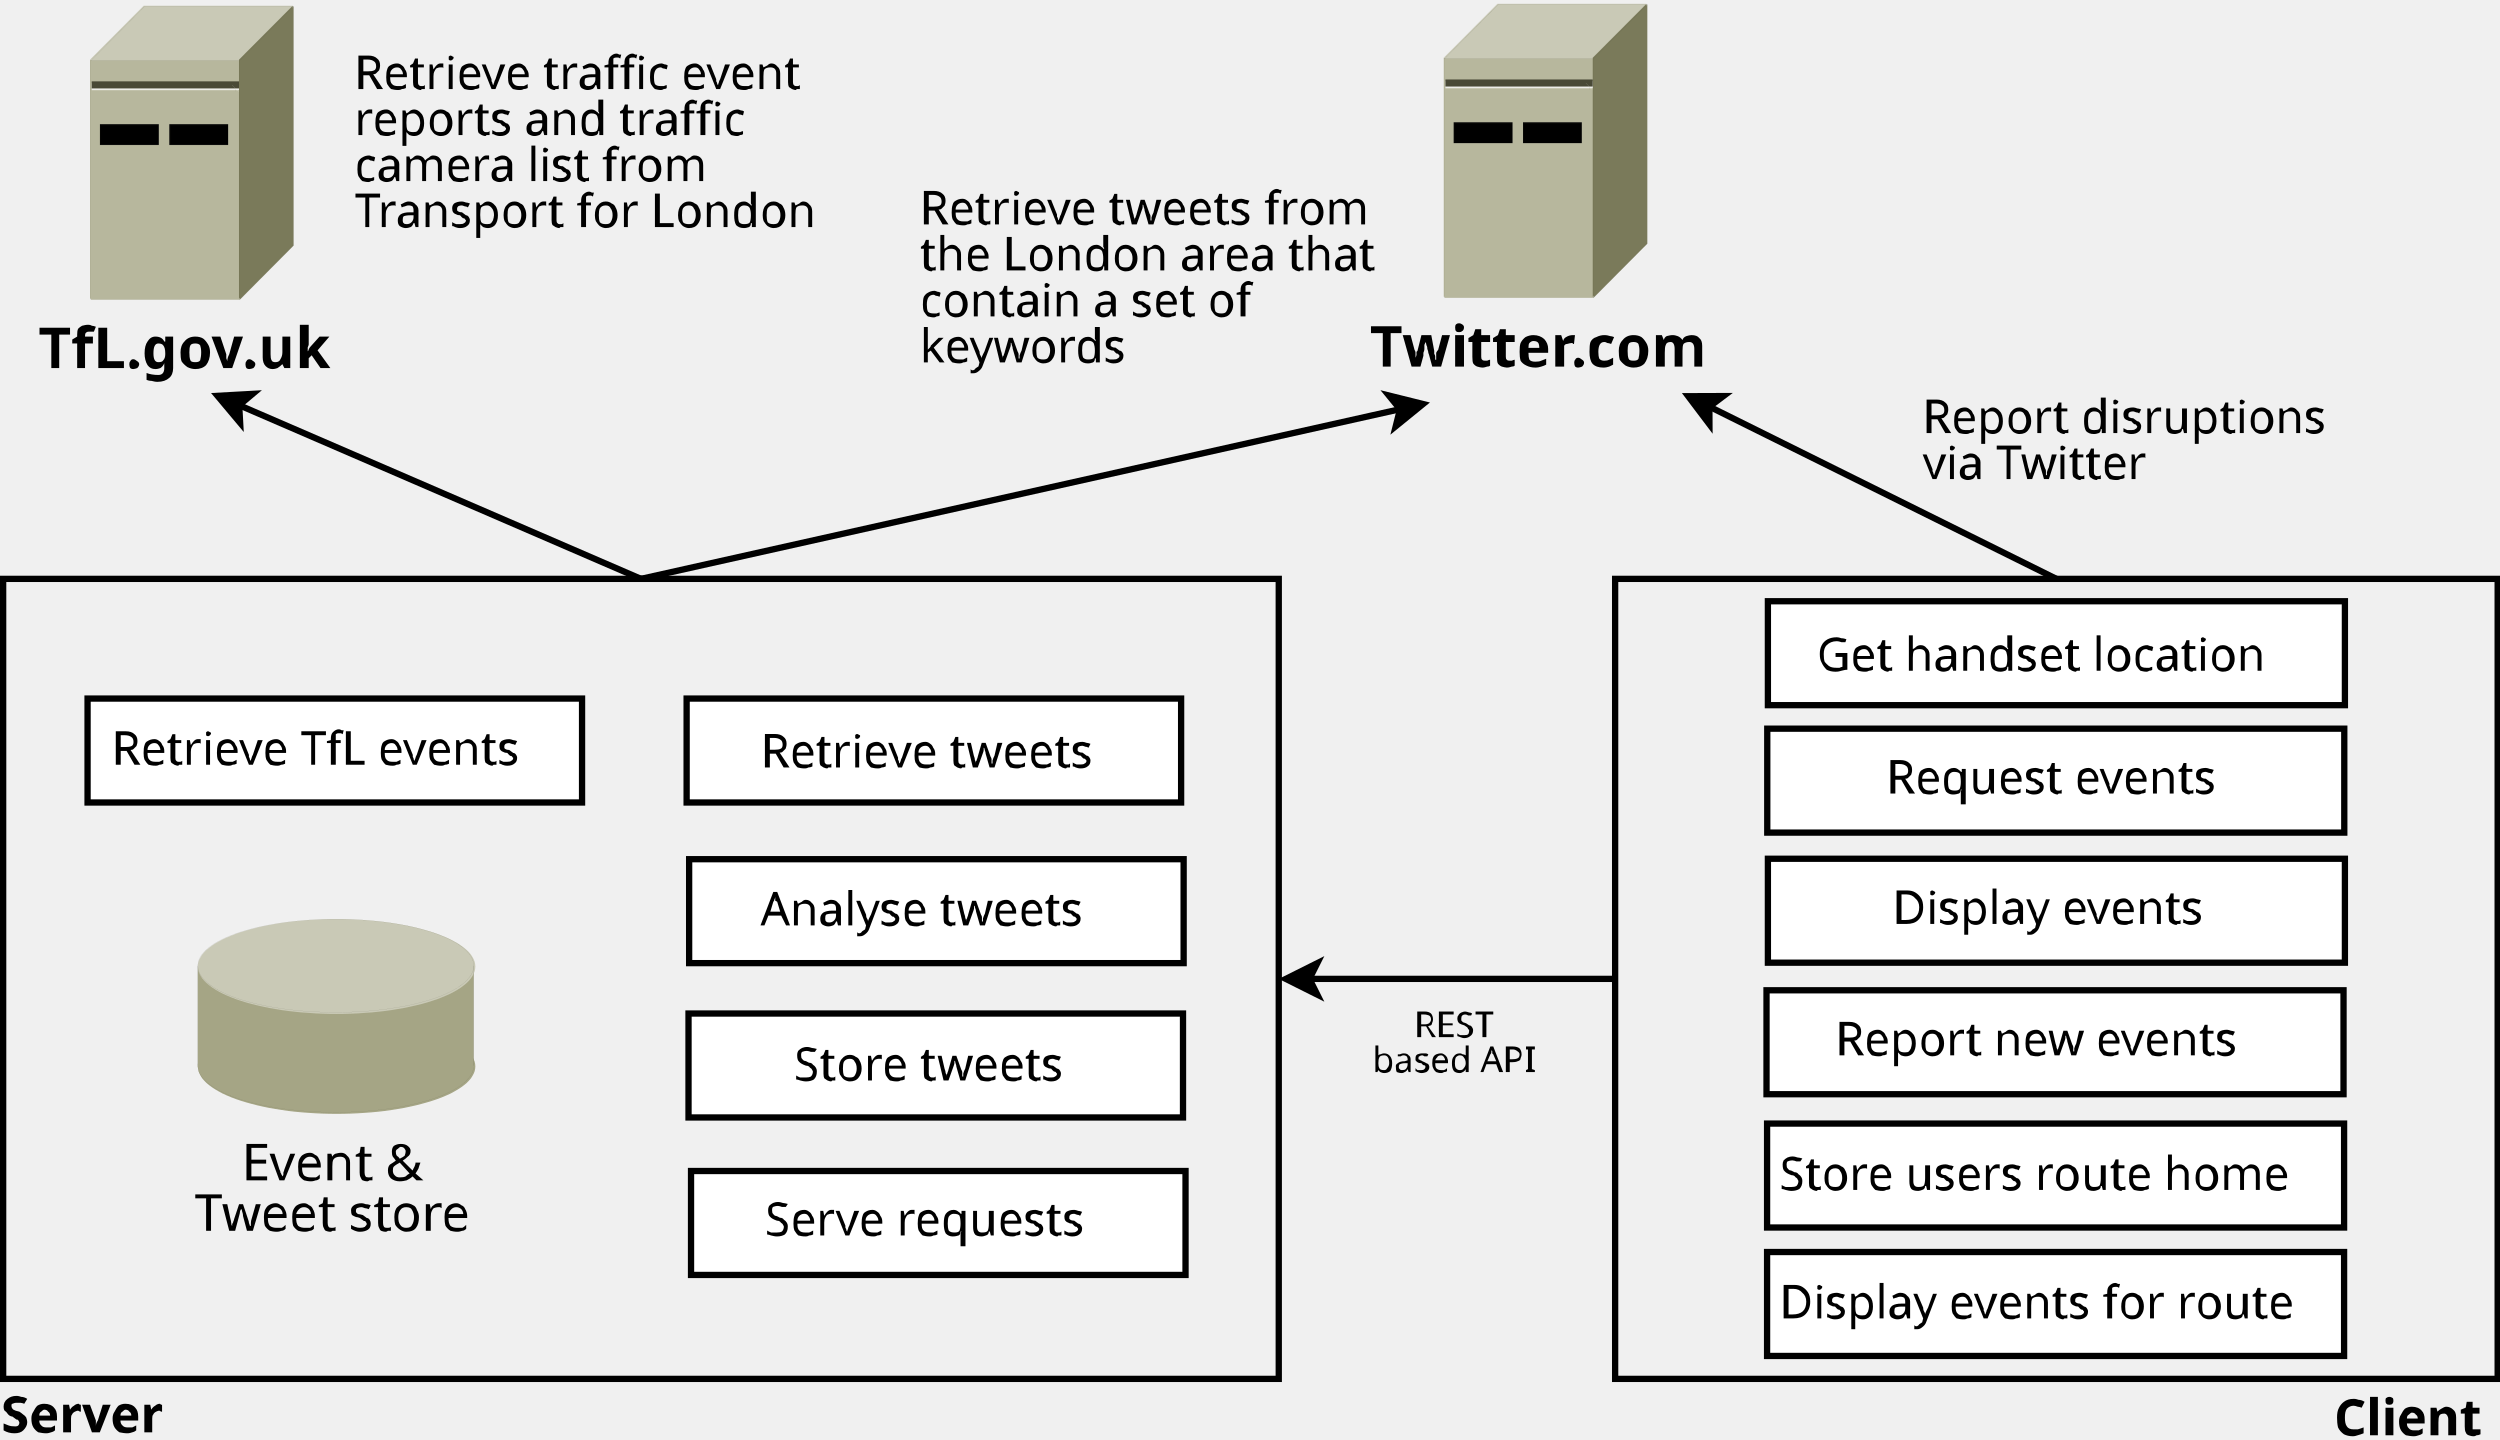
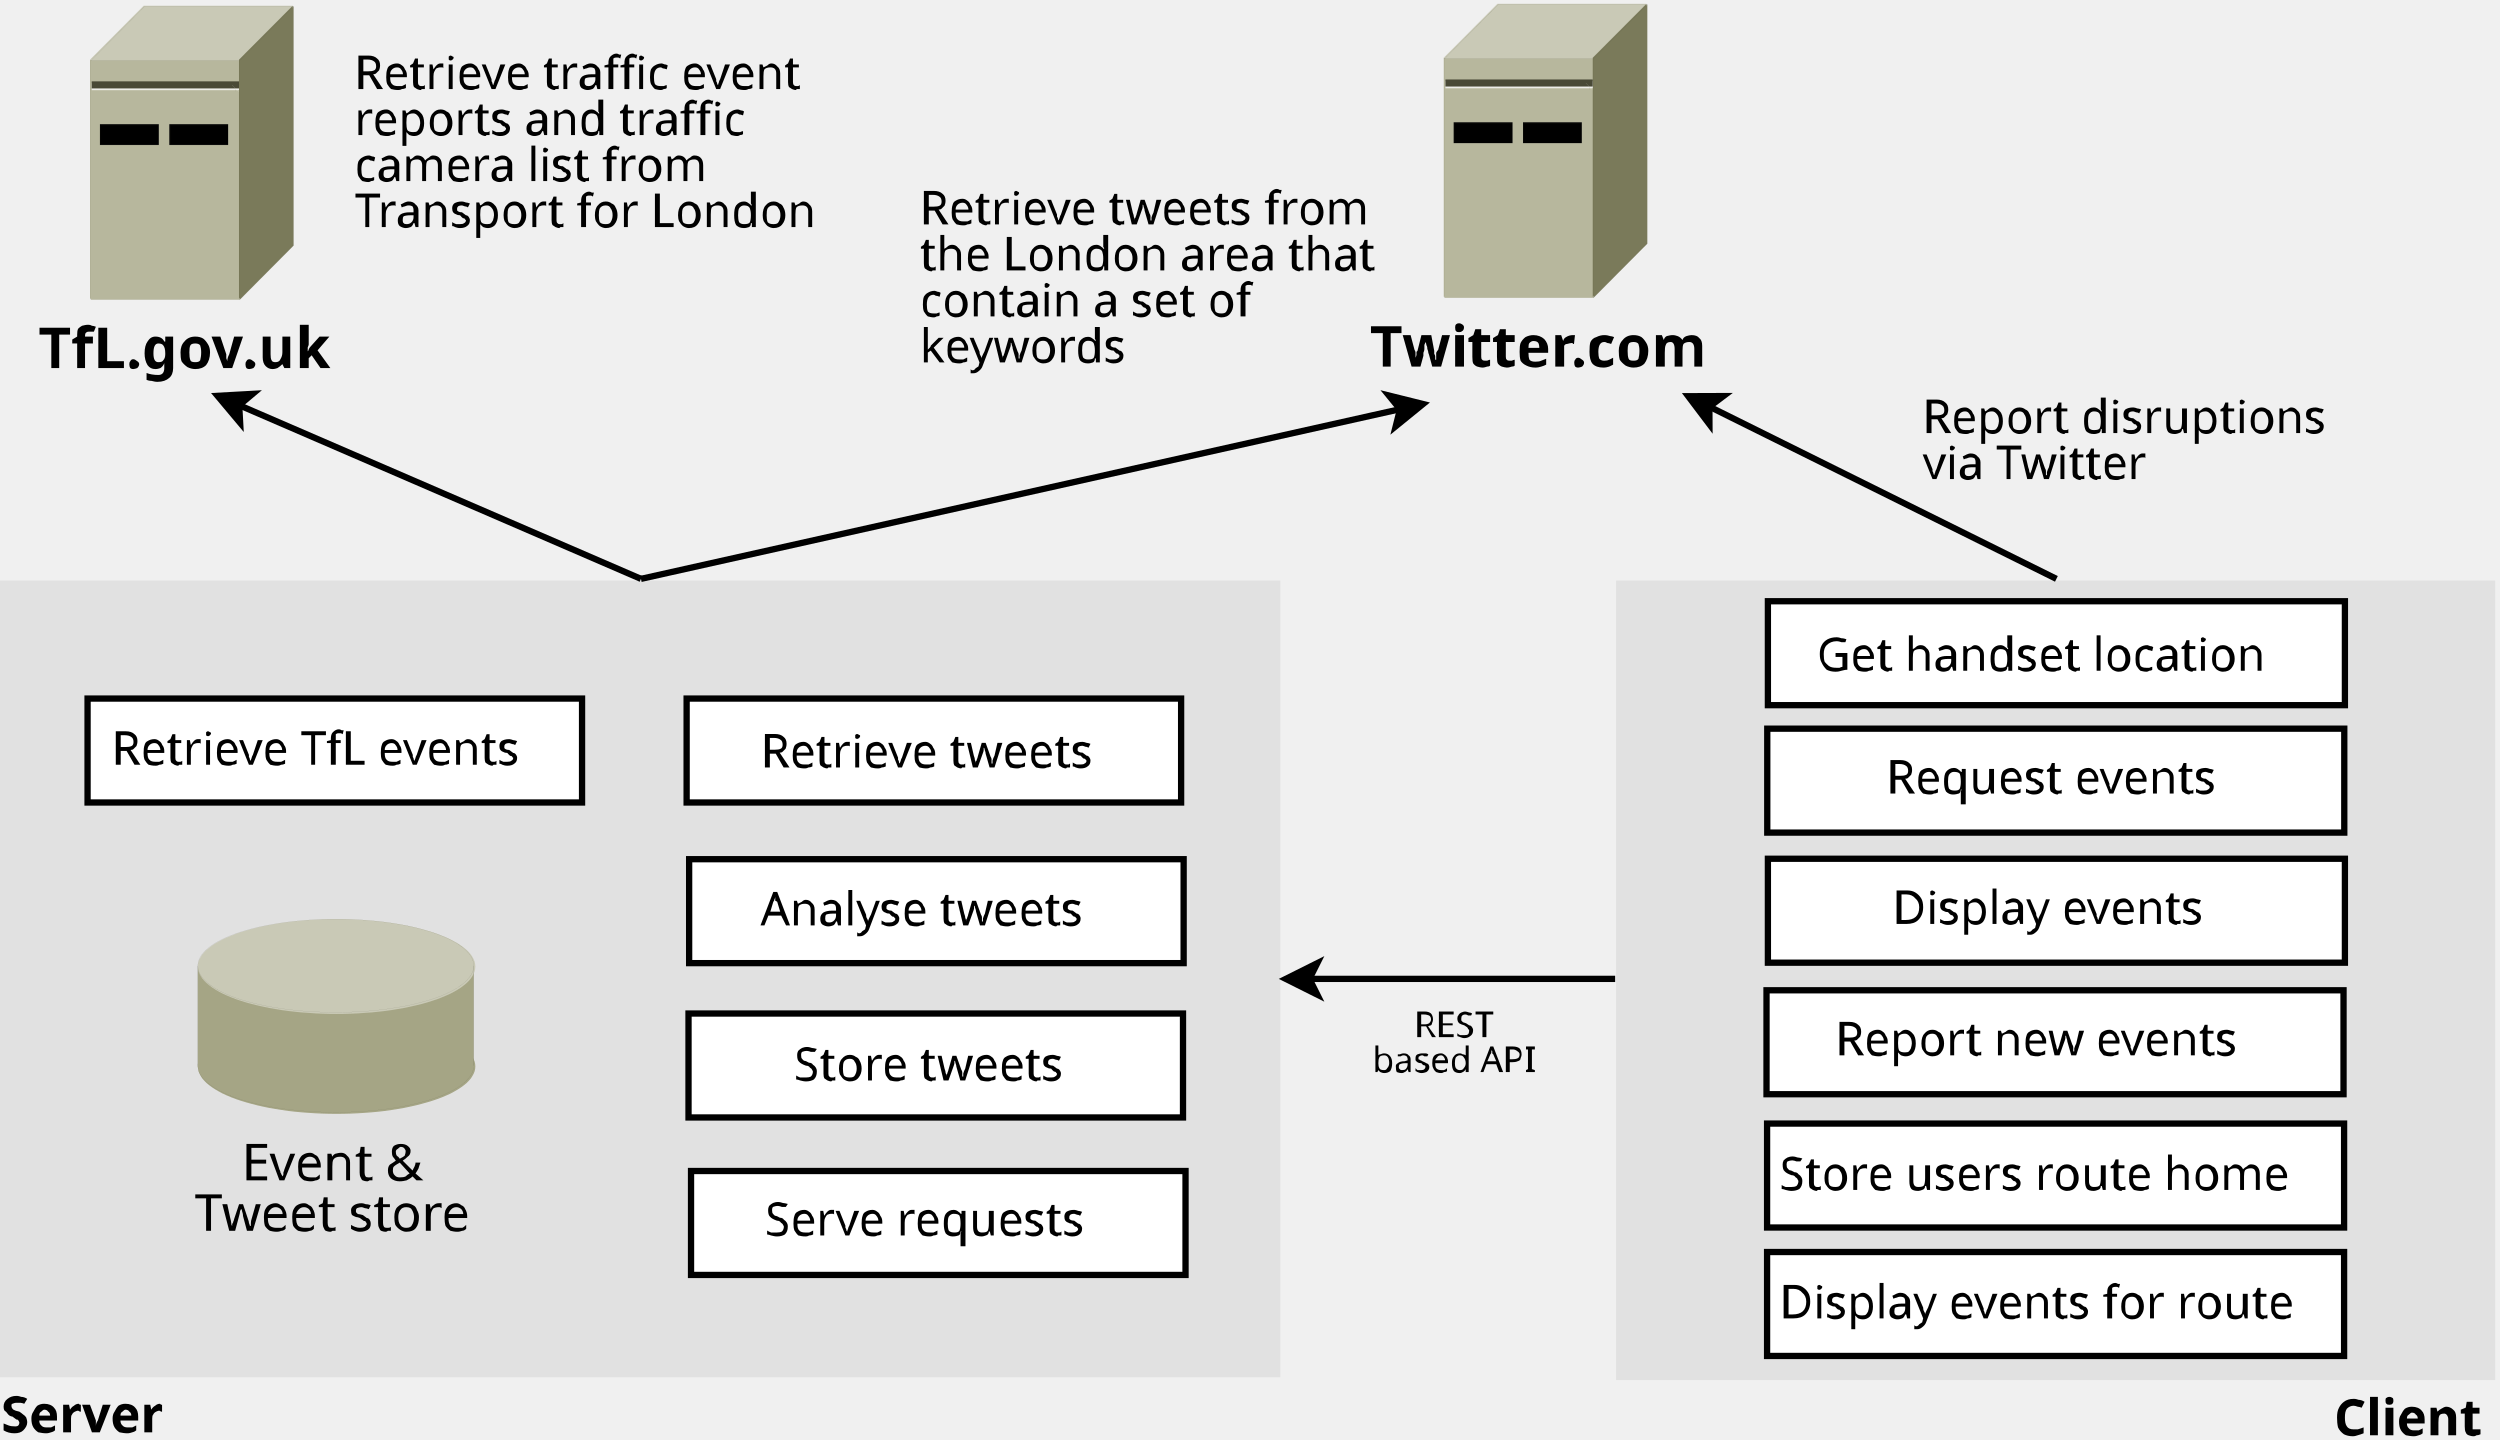
<svg xmlns="http://www.w3.org/2000/svg" width="1273.464" height="733.398" viewBox="4.15 1.12 39.687 21.711" id="svg3243" version="1.1">
  <defs id="defs3459" />
+   <rect style="fill:#000000;fill-opacity:0.064;stroke:none" id="rect3096-7" width="13.956" height="12.692" x="29.805" y="9.764" />
+   <rect style="fill:#000000;fill-opacity:0.064;stroke:none" id="rect3096" width="20.325" height="12.647" x="4.15" y="9.764" />
  <path d="m 27.069,1.464 0,3.795 2.365,0 0,-3.795 -2.365,0" id="path3245" style="fill:#b7b79d;stroke:none" />
  <path d="m 27.082,1.479 0,3.795 2.365,0 0,-3.795 -2.365,0" id="path3247" style="fill:#b7b79d;stroke:none" />
  <path d="m 27.082,1.479 0,3.795 2.365,0 0,-3.795 -2.365,0" id="path3249" style="fill:none;stroke:#494936;stroke-width:0.001" />
  <path d="m 27.226,2.488 0.936,0 0,0.332 -0.936,0 0,-0.332" id="path3251" style="fill:#000000;stroke:none" />
  <path d="m 27.226,2.488 0.936,0 0,0.331 -0.936,0 0,-0.331" id="path3253" style="fill:none;stroke:#ecece7;stroke-width:0.001" />
  <path d="m 27.24,2.806 0,-0.304 0.908,0" id="path3255" style="fill:none;stroke:#494936;stroke-width:0.001" />
  <path d="m 27.069,1.464 0.852,-0.856 2.366,0 -0.853,0.856 -2.365,0" id="path3257" style="fill:#c9c9b6;stroke:none" />
  <path d="m 27.082,1.479 0.853,-0.858 2.365,0 -0.853,0.858 -2.365,0" id="path3259" style="fill:#c9c9b6;stroke:none" />
  <path d="m 27.082,1.479 0.853,-0.858 2.365,0 -0.853,0.858 -2.365,0" id="path3261" style="fill:none;stroke:#494936;stroke-width:0.001" />
  <path d="m 29.434,5.259 0.853,-0.857 0,-3.794 -0.853,0.856 0,3.795" id="path3263" style="fill:#7a7a5a;stroke:none" />
  <path d="m 29.447,5.274 0.853,-0.858 0,-3.795 -0.853,0.858 0,3.795" id="path3265" style="fill:#7a7a5a;stroke:none" />
  <path d="m 29.447,5.274 0.853,-0.858 0,-3.795 -0.853,0.858 0,3.795" id="path3267" style="fill:none;stroke:#494936;stroke-width:0.001" />
  <path d="m 29.434,1.893 -2.338,0" id="path3269" style="fill:none;stroke:#ecece7;stroke-width:0.112" />
  <path d="m 29.434,1.865 -2.338,0" id="path3271" style="fill:none;stroke:#494936;stroke-width:0.112" />
  <path d="m 29.378,1.922 0.001,-0.001" id="path3273" style="fill:none;stroke:#ecece7;stroke-width:0.153" />
  <path d="m 29.378,1.893 0.001,0" id="path3275" style="fill:none;stroke:#494936;stroke-width:0.153" />
  <path d="m 28.327,2.488 0.935,0 0,0.332 -0.935,0 0,-0.332" id="path3277" style="fill:#000000;stroke:none" />
  <path d="m 28.327,2.488 0.935,0 0,0.331 -0.935,0 0,-0.331" id="path3279" style="fill:none;stroke:#ecece7;stroke-width:0.001" />
  <path d="m 28.34,2.806 0,-0.304 0.908,0" id="path3281" style="fill:none;stroke:#494936;stroke-width:0.001" />
  <text x="28.568" y="6.37" font-size="0.90" font-style="normal" font-weight="700" id="text3283" style="font-size:0.9px;font-style:normal;font-weight:700;text-anchor:middle;fill:#000000;font-family:sans">Twitter.com</text>
-   <rect x="4.2" y="9.737" width="20.25" height="12.7" id="rect3287" style="fill:none;stroke:#000000;stroke-width:0.1" />
  <text x="4.175" y="23.287" font-size="0.80" font-style="normal" font-weight="700" id="text3289" style="font-size:0.8px;font-style:normal;font-weight:700;text-anchor:start;fill:#000000;font-family:sans">Server</text>
-   <rect x="29.79" y="9.737" width="14.01" height="12.7" id="rect3293" style="fill:none;stroke:#000000;stroke-width:0.1" />
  <text x="41.204" y="23.332" font-size="0.80" font-style="normal" font-weight="700" id="text3295" style="font-size:0.8px;font-style:normal;font-weight:700;text-anchor:start;fill:#000000;font-family:sans">Client</text>
  <line x1="14.325" y1="9.737" x2="26.375" y2="7.043" id="line3297" style="stroke:#000000;stroke-width:0.1" />
  <polygon points="26.298,7.339 26.841,7.474 26.407,7.827 26.475,7.556 " id="polygon3299" style="fill:#000000;stroke:none" transform="translate(-0.1,-0.5127089)" />
  <polygon points="26.298,7.339 26.841,7.474 26.407,7.827 26.475,7.556 " id="polygon3301" style="fill:none;stroke:#000000;stroke-width:0.1" transform="translate(-0.1,-0.5127089)" />
  <line x1="36.795" y1="9.737" x2="31.286" y2="7.003" id="line3303" style="stroke:#000000;stroke-width:0.1" />
  <polygon points="31.387,7.796 31.05,7.35 31.609,7.348 31.386,7.516 " id="polygon3305" style="fill:#000000;stroke:none" transform="translate(-0.1,-0.5127089)" />
  <polygon points="31.387,7.796 31.05,7.35 31.609,7.348 31.386,7.516 " id="polygon3307" style="fill:none;stroke:#000000;stroke-width:0.1" transform="translate(-0.1,-0.5127089)" />
  <text x="34.672" y="7.424" font-size="0.80" font-style="normal" font-weight="400" id="text3309" style="font-size:0.731px;font-style:normal;font-weight:400;text-anchor:start;fill:#000000;font-family:sans">Report disruptions</text>
  <text x="34.672" y="8.155" font-size="0.80" font-style="normal" font-weight="400" id="text3311" style="font-size:0.731px;font-style:normal;font-weight:400;text-anchor:start;fill:#000000;font-family:sans">via Twitter</text>
  <text x="18.754" y="4.111" font-size="0.80" font-style="normal" font-weight="400" id="text3313" style="font-size:0.731px;font-style:normal;font-weight:400;text-anchor:start;fill:#000000;font-family:sans">Retrieve tweets from</text>
  <text x="18.754" y="4.842" font-size="0.80" font-style="normal" font-weight="400" id="text3315" style="font-size:0.731px;font-style:normal;font-weight:400;text-anchor:start;fill:#000000;font-family:sans">the London area that</text>
  <text x="18.754" y="5.572" font-size="0.80" font-style="normal" font-weight="400" id="text3317" style="font-size:0.731px;font-style:normal;font-weight:400;text-anchor:start;fill:#000000;font-family:sans">contain a set of</text>
  <text x="18.754" y="6.303" font-size="0.80" font-style="normal" font-weight="400" id="text3319" style="font-size:0.731px;font-style:normal;font-weight:400;text-anchor:start;fill:#000000;font-family:sans">keywords</text>
  <path d="m 11.696,17.477 -0.003,-0.039 -0.008,-0.038 -0.015,-0.037 -0.02,-0.038 -0.024,-0.037 -0.031,-0.037 -0.036,-0.036 -0.042,-0.035 -0.046,-0.035 -0.052,-0.033 -0.057,-0.033 -0.06,-0.033 -0.067,-0.031 -0.071,-0.029 -0.074,-0.028 -0.08,-0.027 -0.082,-0.026 -0.087,-0.024 -0.089,-0.022 -0.094,-0.021 -0.096,-0.02 -0.099,-0.017 -0.102,-0.017 -0.103,-0.014 -0.105,-0.012 -0.108,-0.01 -0.108,-0.009 -0.11,-0.006 -0.111,-0.006 -0.111,-0.003 -0.112,0 0,0 -0.112,0 -0.111,0.003 -0.111,0.006 -0.11,0.006 -0.108,0.009 -0.108,0.01 -0.105,0.012 -0.103,0.014 -0.102,0.017 -0.099,0.017 -0.096,0.02 -0.093,0.021 -0.09,0.022 -0.086,0.024 -0.083,0.026 -0.08,0.027 -0.074,0.028 -0.071,0.029 -0.066,0.031 -0.061,0.033 -0.057,0.033 -0.052,0.033 -0.046,0.035 -0.042,0.035 -0.036,0.036 -0.031,0.037 -0.024,0.037 -0.02,0.038 -0.015,0.037 -0.007,0.038 -0.004,0.039 0,0 0.004,0.038 0.007,0.038 0.015,0.038 0.02,0.037 0.024,0.038 0.031,0.036 0.036,0.037 0.042,0.035 0.046,0.034 0.052,0.034 0.057,0.033 0.061,0.033 0.066,0.03 0.071,0.03 0.074,0.028 0.08,0.027 0.083,0.025 0.086,0.024 0.09,0.023 0.093,0.021 0.096,0.02 0.099,0.017 0.102,0.016 0.103,0.015 0.105,0.012 0.108,0.01 0.108,0.008 0.11,0.007 0.111,0.005 0.111,0.003 0.112,0.001 0,0 0.112,-0.001 0.111,-0.003 0.111,-0.005 0.11,-0.007 0.108,-0.008 0.108,-0.01 0.105,-0.012 0.103,-0.015 0.102,-0.016 0.099,-0.017 0.096,-0.02 0.094,-0.021 0.089,-0.023 0.087,-0.024 0.082,-0.025 0.08,-0.027 0.074,-0.028 0.071,-0.03 0.067,-0.03 0.06,-0.033 0.057,-0.033 0.052,-0.034 0.046,-0.034 0.042,-0.035 0.036,-0.037 0.031,-0.036 0.024,-0.038 0.02,-0.037 0.015,-0.038 0.008,-0.038 0.003,-0.038" id="path3321" style="fill:#a5a585;stroke:none" />
  <path d="m 11.67,17.465 -0.003,-0.039 -0.008,-0.036 -0.013,-0.038 -0.02,-0.036 -0.026,-0.038 -0.031,-0.035 -0.034,-0.036 -0.042,-0.034 -0.047,-0.034 -0.051,-0.034 -0.056,-0.032 -0.061,-0.032 -0.066,-0.03 -0.069,-0.03 -0.075,-0.027 -0.079,-0.026 -0.083,-0.026 -0.085,-0.023 -0.089,-0.022 -0.093,-0.021 -0.096,-0.018 -0.098,-0.018 -0.101,-0.016 -0.102,-0.014 -0.105,-0.012 -0.108,-0.01 -0.107,-0.009 -0.11,-0.006 -0.109,-0.004 -0.112,-0.003 -0.111,-0.002 0,0 -0.111,0.002 -0.11,0.003 -0.111,0.004 -0.108,0.006 -0.109,0.009 -0.107,0.01 -0.105,0.012 -0.103,0.014 -0.1,0.016 -0.098,0.018 -0.096,0.018 -0.093,0.021 -0.089,0.022 -0.086,0.023 -0.083,0.026 -0.078,0.026 -0.075,0.027 -0.069,0.03 -0.066,0.03 -0.062,0.032 -0.055,0.032 -0.051,0.034 -0.048,0.034 -0.041,0.034 -0.035,0.036 -0.031,0.035 -0.025,0.038 -0.02,0.036 -0.014,0.038 -0.007,0.036 -0.004,0.039 0,0 0.004,0.037 0.007,0.037 0.014,0.038 0.02,0.036 0.025,0.037 0.031,0.036 0.035,0.036 0.041,0.034 0.048,0.034 0.051,0.034 0.055,0.032 0.062,0.031 0.066,0.031 0.069,0.029 0.075,0.028 0.078,0.026 0.083,0.025 0.086,0.024 0.089,0.022 0.093,0.021 0.096,0.019 0.098,0.017 0.1,0.016 0.103,0.013 0.105,0.012 0.107,0.011 0.109,0.009 0.108,0.006 0.111,0.005 0.11,0.003 0.111,10e-4 0,0 0.111,-10e-4 0.112,-0.003 0.109,-0.005 0.11,-0.006 0.107,-0.009 0.108,-0.011 0.105,-0.012 0.102,-0.013 0.101,-0.016 0.098,-0.017 0.096,-0.019 0.093,-0.021 0.089,-0.022 0.085,-0.024 0.083,-0.025 0.079,-0.026 0.075,-0.028 0.069,-0.029 0.066,-0.031 0.061,-0.031 0.056,-0.032 0.051,-0.034 0.047,-0.034 0.042,-0.034 0.034,-0.036 0.031,-0.036 0.026,-0.037 0.02,-0.036 0.013,-0.038 0.008,-0.037 0.003,-0.037" id="path3323" style="fill:none;stroke:#494936;stroke-width:0.001" />
  <path d="m 7.29,15.904 0,1.586 4.38,0 0,-1.586 -4.38,0" id="path3325" style="fill:#a5a585;stroke:none" />
  <path d="m 11.696,15.891 -0.003,-0.039 -0.008,-0.038 -0.015,-0.038 -0.02,-0.037 -0.024,-0.038 -0.031,-0.037 -0.036,-0.036 -0.042,-0.035 -0.046,-0.034 -0.052,-0.035 -0.057,-0.032 -0.06,-0.032 -0.067,-0.031 -0.071,-0.029 -0.074,-0.029 -0.08,-0.027 -0.082,-0.025 -0.087,-0.024 -0.089,-0.023 -0.094,-0.021 -0.096,-0.019 -0.099,-0.018 -0.102,-0.016 -0.103,-0.014 -0.105,-0.012 -0.108,-0.01 -0.108,-0.009 -0.11,-0.006 -0.111,-0.006 -0.111,-0.003 -0.112,-0.001 0,0 -0.112,0.001 -0.111,0.003 -0.111,0.006 -0.11,0.006 -0.108,0.009 -0.108,0.01 -0.105,0.012 -0.103,0.014 -0.102,0.016 -0.099,0.018 -0.096,0.019 -0.093,0.021 -0.09,0.023 -0.086,0.024 -0.083,0.025 -0.08,0.027 -0.074,0.029 -0.071,0.029 -0.066,0.031 -0.061,0.032 -0.057,0.032 -0.052,0.035 -0.046,0.034 -0.042,0.035 -0.036,0.036 -0.031,0.037 -0.024,0.038 -0.02,0.037 -0.015,0.038 -0.007,0.038 -0.004,0.039 0,0 0.004,0.038 0.007,0.038 0.015,0.037 0.02,0.038 0.024,0.037 0.031,0.037 0.036,0.036 0.042,0.035 0.046,0.035 0.052,0.034 0.057,0.033 0.061,0.032 0.066,0.03 0.071,0.03 0.074,0.029 0.08,0.026 0.083,0.026 0.086,0.024 0.09,0.022 0.093,0.021 0.096,0.02 0.099,0.017 0.102,0.017 0.103,0.014 0.105,0.012 0.108,0.011 0.108,0.007 0.11,0.008 0.111,0.005 0.111,0.003 0.112,10e-4 0,0 0.112,-10e-4 0.111,-0.003 0.111,-0.005 0.11,-0.008 0.108,-0.007 0.108,-0.011 0.105,-0.012 0.103,-0.014 0.102,-0.017 0.099,-0.017 0.096,-0.02 0.094,-0.021 0.089,-0.022 0.087,-0.024 0.082,-0.026 0.08,-0.026 0.074,-0.029 0.071,-0.03 0.067,-0.03 0.06,-0.032 0.057,-0.033 0.052,-0.034 0.046,-0.035 0.042,-0.035 0.036,-0.036 0.031,-0.037 0.024,-0.037 0.02,-0.038 0.015,-0.037 0.008,-0.038 0.003,-0.038" id="path3327" style="fill:#c9c9b6;stroke:none" />
  <path d="m 11.67,15.879 -0.003,-0.039 -0.008,-0.037 -0.013,-0.036 -0.02,-0.038 -0.026,-0.037 -0.031,-0.036 -0.034,-0.034 -0.042,-0.036 -0.047,-0.033 -0.051,-0.035 -0.056,-0.031 -0.061,-0.032 -0.066,-0.031 -0.069,-0.028 -0.075,-0.028 -0.079,-0.026 -0.083,-0.025 -0.085,-0.024 -0.089,-0.023 -0.093,-0.02 -0.096,-0.019 -0.098,-0.017 -0.101,-0.016 -0.102,-0.014 -0.105,-0.012 -0.108,-0.01 -0.107,-0.009 -0.11,-0.006 -0.037,-0.002 -0.59,0 -0.037,0.002 -0.108,0.006 -0.109,0.009 -0.107,0.01 -0.105,0.012 -0.103,0.014 -0.1,0.016 -0.098,0.017 -0.096,0.019 -0.093,0.02 -0.089,0.023 -0.086,0.024 -0.083,0.025 -0.078,0.026 -0.075,0.028 -0.069,0.028 -0.066,0.031 -0.062,0.032 -0.055,0.031 -0.051,0.035 -0.048,0.033 -0.041,0.036 -0.035,0.034 -0.031,0.036 -0.025,0.037 -0.02,0.038 -0.014,0.036 -0.007,0.037 -0.004,0.039 0,0 0.004,0.036 0.007,0.038 0.014,0.037 0.02,0.037 0.025,0.037 0.031,0.036 0.035,0.035 0.041,0.035 0.048,0.034 0.051,0.034 0.055,0.032 0.062,0.031 0.066,0.03 0.069,0.03 0.075,0.028 0.078,0.026 0.083,0.024 0.086,0.024 0.089,0.022 0.093,0.021 0.096,0.02 0.098,0.015 0.1,0.017 0.103,0.014 0.105,0.012 0.107,0.011 0.109,0.008 0.108,0.007 0.111,0.004 0.11,0.003 0.111,10e-4 0,0 0.111,-10e-4 0.112,-0.003 0.109,-0.004 0.11,-0.007 0.107,-0.008 0.108,-0.011 0.105,-0.012 0.102,-0.014 0.101,-0.017 0.098,-0.015 0.096,-0.02 0.093,-0.021 0.089,-0.022 0.085,-0.024 0.083,-0.024 0.079,-0.026 0.075,-0.028 0.069,-0.03 0.066,-0.03 0.061,-0.031 0.056,-0.032 0.051,-0.034 0.047,-0.034 0.042,-0.035 0.034,-0.035 0.031,-0.036 0.026,-0.037 0.02,-0.037 0.013,-0.037 0.008,-0.038 0.003,-0.036" id="path3329" style="fill:none;stroke:#494936;stroke-width:0.001" />
  <path d="m 7.29,15.879 0,1.585" id="path3331" style="fill:none;stroke:#000000;stroke-width:0.001" />
  <path d="m 11.67,15.879 0,1.585" id="path3333" style="fill:none;stroke:#000000;stroke-width:0.001" />
  <rect x="15.05" y="11.637" width="7.85" height="1.65" id="rect3335" style="fill:#ffffff;stroke:none" />
  <rect x="15.05" y="11.637" width="7.85" height="1.65" id="rect3337" style="fill:none;stroke:#000000;stroke-width:0.1" />
  <text x="16.231" y="12.731" font-size="0.80" font-style="normal" font-weight="400" id="text3339" style="font-size:0.731px;font-style:normal;font-weight:400;text-anchor:start;fill:#000000;font-family:sans">Retrieve tweets</text>
  <rect x="15.09" y="14.187" width="7.85" height="1.65" id="rect3341" style="fill:#ffffff;stroke:none" />
  <rect x="15.09" y="14.187" width="7.85" height="1.65" id="rect3343" style="fill:none;stroke:#000000;stroke-width:0.1" />
  <text x="16.223" y="15.239" font-size="0.80" font-style="normal" font-weight="400" id="text3345" style="font-size:0.731px;font-style:normal;font-weight:400;text-anchor:start;fill:#000000;font-family:sans">Analyse tweets</text>
  <rect x="15.08" y="16.637" width="7.85" height="1.65" id="rect3347" style="fill:#ffffff;stroke:none" />
  <rect x="15.08" y="16.637" width="7.85" height="1.65" id="rect3349" style="fill:none;stroke:#000000;stroke-width:0.1" />
  <text x="16.756" y="17.699" font-size="0.80" font-style="normal" font-weight="400" id="text3351" style="font-size:0.731px;font-style:normal;font-weight:400;text-anchor:start;fill:#000000;font-family:sans">Store tweets</text>
  <rect x="15.12" y="19.137" width="7.85" height="1.65" id="rect3353" style="fill:#ffffff;stroke:none" />
  <rect x="15.12" y="19.137" width="7.85" height="1.65" id="rect3355" style="fill:none;stroke:#000000;stroke-width:0.1" />
  <text x="16.295" y="20.161" font-size="0.80" font-style="normal" font-weight="400" id="text3357" style="font-size:0.731px;font-style:normal;font-weight:400;text-anchor:start;fill:#000000;font-family:sans">Serve requests</text>
  <text x="9.425" y="19.287" font-size="0.80" font-style="normal" font-weight="400" id="text3359" style="font-size:0.8px;font-style:normal;font-weight:400;text-anchor:middle;fill:#000000;font-family:sans">Event &amp;</text>
  <text x="9.425" y="20.087" font-size="0.80" font-style="normal" font-weight="400" id="text3361" style="font-size:0.8px;font-style:normal;font-weight:400;text-anchor:middle;fill:#000000;font-family:sans">Tweet store</text>
  <line x1="24.937" y1="16.087" x2="29.79" y2="16.087" id="line3363" style="stroke:#000000;stroke-width:0.1" />
  <polygon points="25.162,16.85 24.662,16.6 25.162,16.35 25.037,16.6 " id="polygon3365" style="fill:#000000;stroke:none" transform="translate(-0.1,-0.5127089)" />
  <polygon points="25.162,16.85 24.662,16.6 25.162,16.35 25.037,16.6 " id="polygon3367" style="fill:none;stroke:#000000;stroke-width:0.1" transform="translate(-0.1,-0.5127089)" />
  <path d="m 5.579,1.494 0,3.795 2.365,0 0,-3.795 -2.365,0" id="path3369" style="fill:#b7b79d;stroke:none" />
  <path d="m 5.592,1.509 0,3.795 2.365,0 0,-3.795 -2.365,0" id="path3371" style="fill:#b7b79d;stroke:none" />
  <path d="m 5.592,1.509 0,3.795 2.365,0 0,-3.795 -2.365,0" id="path3373" style="fill:none;stroke:#494936;stroke-width:0.001" />
  <path d="m 5.736,2.518 0.936,0 0,0.332 -0.936,0 0,-0.332" id="path3375" style="fill:#000000;stroke:none" />
  <path d="m 5.736,2.518 0.936,0 0,0.331 -0.936,0 0,-0.331" id="path3377" style="fill:none;stroke:#ecece7;stroke-width:0.001" />
  <path d="m 5.75,2.836 0,-0.304 0.908,0" id="path3379" style="fill:none;stroke:#494936;stroke-width:0.001" />
  <path d="m 5.579,1.494 0.852,-0.856 2.366,0 -0.853,0.856 -2.365,0" id="path3381" style="fill:#c9c9b6;stroke:none" />
  <path d="m 5.592,1.509 0.853,-0.858 2.365,0 -0.853,0.858 -2.365,0" id="path3383" style="fill:#c9c9b6;stroke:none" />
  <path d="m 5.592,1.509 0.853,-0.858 2.365,0 -0.853,0.858 -2.365,0" id="path3385" style="fill:none;stroke:#494936;stroke-width:0.001" />
  <path d="m 7.944,5.289 0.853,-0.857 0,-3.794 -0.853,0.856 0,3.795" id="path3387" style="fill:#7a7a5a;stroke:none" />
  <path d="m 7.957,5.304 0.853,-0.858 0,-3.795 -0.853,0.858 0,3.795" id="path3389" style="fill:#7a7a5a;stroke:none" />
  <path d="m 7.957,5.304 0.853,-0.858 0,-3.795 -0.853,0.858 0,3.795" id="path3391" style="fill:none;stroke:#494936;stroke-width:0.001" />
  <path d="m 7.944,1.923 -2.338,0" id="path3393" style="fill:none;stroke:#ecece7;stroke-width:0.112" />
  <path d="m 7.944,1.895 -2.338,0" id="path3395" style="fill:none;stroke:#494936;stroke-width:0.112" />
  <path d="m 7.888,1.952 0.001,-0.001" id="path3397" style="fill:none;stroke:#ecece7;stroke-width:0.153" />
  <path d="m 7.888,1.923 0.001,0" id="path3399" style="fill:none;stroke:#494936;stroke-width:0.153" />
  <path d="m 6.837,2.518 0.935,0 0,0.332 -0.935,0 0,-0.332" id="path3401" style="fill:#000000;stroke:none" />
  <path d="m 6.837,2.518 0.935,0 0,0.331 -0.935,0 0,-0.331" id="path3403" style="fill:none;stroke:#ecece7;stroke-width:0.001" />
  <path d="m 6.85,2.836 0,-0.304 0.908,0" id="path3405" style="fill:none;stroke:#494936;stroke-width:0.001" />
  <text x="7.078" y="6.39" font-size="0.90" font-style="normal" font-weight="700" id="text3407" style="font-size:0.9px;font-style:normal;font-weight:700;text-anchor:middle;fill:#000000;font-family:sans">TfL.gov.uk</text>
  <line x1="14.325" y1="9.737" x2="7.947" y2="6.98" id="line3409" style="stroke:#000000;stroke-width:0.1" />
  <polygon points="8.062,7.772 7.703,7.344 8.261,7.313 8.047,7.493 " id="polygon3411" style="fill:#000000;stroke:none" transform="translate(-0.1,-0.5127089)" />
  <polygon points="8.062,7.772 7.703,7.344 8.261,7.313 8.047,7.493 " id="polygon3413" style="fill:none;stroke:#000000;stroke-width:0.1" transform="translate(-0.1,-0.5127089)" />
  <text x="9.777" y="1.962" font-size="0.80" font-style="normal" font-weight="400" id="text3415" style="font-size:0.731px;font-style:normal;font-weight:400;text-anchor:start;fill:#000000;font-family:sans">Retrieve traffic event</text>
  <text x="9.777" y="2.693" font-size="0.80" font-style="normal" font-weight="400" id="text3417" style="font-size:0.731px;font-style:normal;font-weight:400;text-anchor:start;fill:#000000;font-family:sans">reports and traffic</text>
  <text x="9.777" y="3.424" font-size="0.80" font-style="normal" font-weight="400" id="text3419" style="font-size:0.731px;font-style:normal;font-weight:400;text-anchor:start;fill:#000000;font-family:sans">camera list from</text>
  <text x="9.777" y="4.154" font-size="0.80" font-style="normal" font-weight="400" id="text3421" style="font-size:0.731px;font-style:normal;font-weight:400;text-anchor:start;fill:#000000;font-family:sans">Transport for London</text>
  <rect x="5.54" y="11.637" width="7.85" height="1.65" id="rect3423" style="fill:#ffffff;stroke:none" />
  <rect x="5.54" y="11.637" width="7.85" height="1.65" id="rect3425" style="fill:none;stroke:#000000;stroke-width:0.1" />
  <text x="5.927" y="12.687" font-size="0.80" font-style="normal" font-weight="400" id="text3427" style="font-size:0.731px;font-style:normal;font-weight:400;text-anchor:start;fill:#000000;font-family:sans">Retrieve TfL events</text>
  <rect x="32.215" y="10.092" width="9.16" height="1.65" id="rect3429" style="fill:#ffffff;stroke:none" />
  <rect x="32.215" y="10.092" width="9.16" height="1.65" id="rect3431" style="fill:none;stroke:#000000;stroke-width:0.1" />
  <text x="32.992" y="11.195" font-size="0.80" font-style="normal" font-weight="400" id="text3433" style="font-size:0.731px;font-style:normal;font-weight:400;text-anchor:start;fill:#000000;font-family:sans">Get handset location</text>
  <rect x="32.205" y="12.115" width="9.16" height="1.65" id="rect3435" style="fill:#ffffff;stroke:none" />
  <rect x="32.205" y="12.115" width="9.16" height="1.65" id="rect3437" style="fill:none;stroke:#000000;stroke-width:0.1" />
  <text x="34.097" y="13.146" font-size="0.80" font-style="normal" font-weight="400" id="text3439" style="font-size:0.731px;font-style:normal;font-weight:400;text-anchor:start;fill:#000000;font-family:sans">Request events</text>
  <rect x="32.215" y="14.18" width="9.16" height="1.65" id="rect3441" style="fill:#ffffff;stroke:none" />
  <rect x="32.215" y="14.18" width="9.16" height="1.65" id="rect3443" style="fill:none;stroke:#000000;stroke-width:0.1" />
  <text x="34.197" y="15.214" font-size="0.80" font-style="normal" font-weight="400" id="text3445" style="font-size:0.731px;font-style:normal;font-weight:400;text-anchor:start;fill:#000000;font-family:sans">Display events</text>
  <rect x="32.193" y="16.268" width="9.16" height="1.65" id="rect3447" style="fill:#ffffff;stroke:none" />
  <rect x="32.193" y="16.268" width="9.16" height="1.65" id="rect3449" style="fill:none;stroke:#000000;stroke-width:0.1" />
  <text x="33.29" y="17.303" font-size="0.80" font-style="normal" font-weight="400" id="text3451" style="font-size:0.731px;font-style:normal;font-weight:400;text-anchor:start;fill:#000000;font-family:sans">Report new events</text>
  <text x="27.234" y="17.009" font-size="0.80" font-style="normal" font-weight="400" id="text3453" style="font-size:0.555px;font-style:normal;font-weight:400;text-anchor:middle;fill:#000000;font-family:sans">REST</text>
  <text x="27.234" y="17.565" font-size="0.80" font-style="normal" font-weight="400" id="text3455" style="font-size:0.555px;font-style:normal;font-weight:400;text-anchor:middle;fill:#000000;font-family:sans">based API</text>
  <rect style="fill:#ffffff;stroke:none" x="32.202" y="18.384" width="9.16" height="1.65" id="rect3447-1" />
  <rect style="fill:none;stroke:#000000;stroke-width:0.1" x="32.202" y="18.384" width="9.16" height="1.65" id="rect3449-3" />
  <text x="37.876" y="1.717" font-size="0.80" font-style="normal" font-weight="400" id="text3451-5" style="font-size:0.731px;font-style:normal;font-weight:400;text-anchor:start;fill:#000000;font-family:sans" />
  <flowRoot xml:space="preserve" id="flowRoot3487" style="font-size:13px;font-style:normal;font-weight:normal;line-height:125%;letter-spacing:0px;word-spacing:0px;fill:#000000;fill-opacity:1;stroke:none;font-family:Sans" transform="matrix(0.03116499,0,0,0.03116499,4.05,-0.0254178)">
    <flowRegion id="flowRegion3489">
      <rect id="rect3491" width="288.571" height="142.857" x="1052.857" y="10.602" />
    </flowRegion>
    <flowPara id="flowPara3493" />
  </flowRoot>
  <text x="32.401" y="19.437" font-size="0.80" font-style="normal" font-weight="400" id="text3433-0" style="font-size:0.731px;font-style:normal;font-weight:400;text-anchor:start;fill:#000000;font-family:sans">Store users route home</text>
  <rect style="fill:#ffffff;stroke:none" x="32.202" y="20.423" width="9.16" height="1.65" id="rect3447-1-2" />
  <rect style="fill:none;stroke:#000000;stroke-width:0.1" x="32.202" y="20.423" width="9.16" height="1.65" id="rect3449-3-1" />
  <text x="32.401" y="21.476" font-size="0.80" font-style="normal" font-weight="400" id="text3433-0-0" style="font-size:0.731px;font-style:normal;font-weight:400;text-anchor:start;fill:#000000;font-family:sans">Display events for route</text>
</svg>
